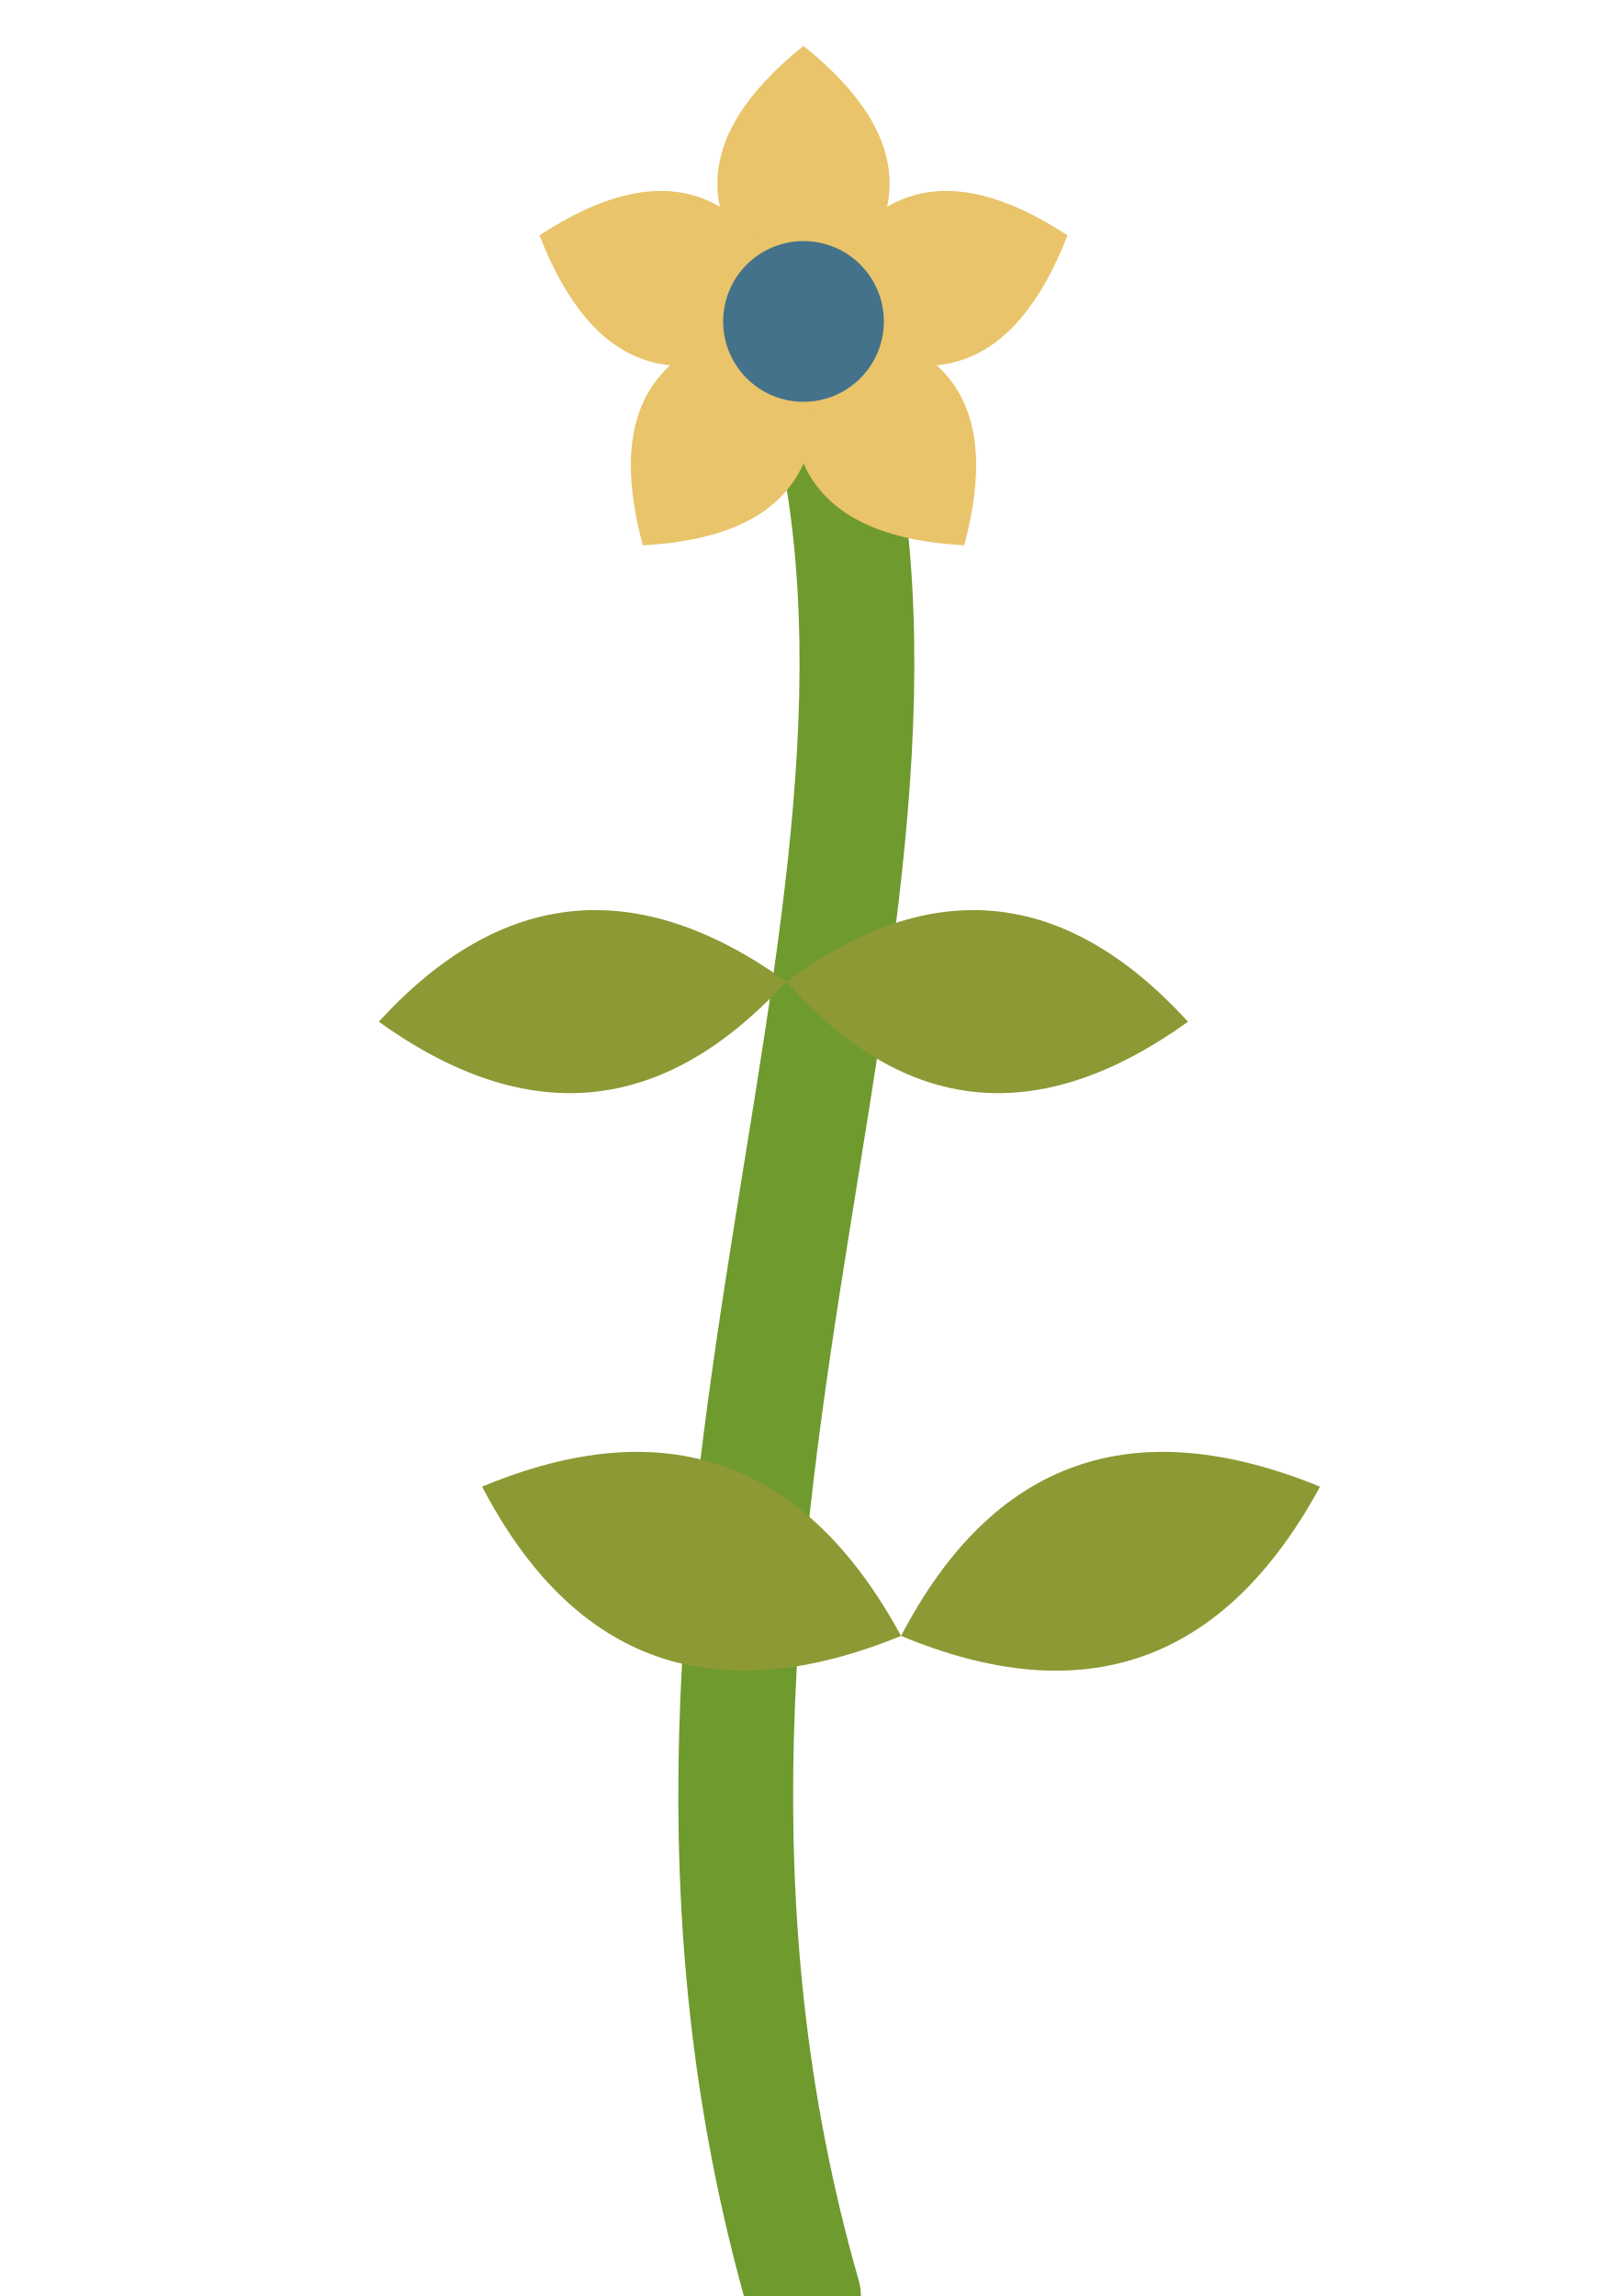
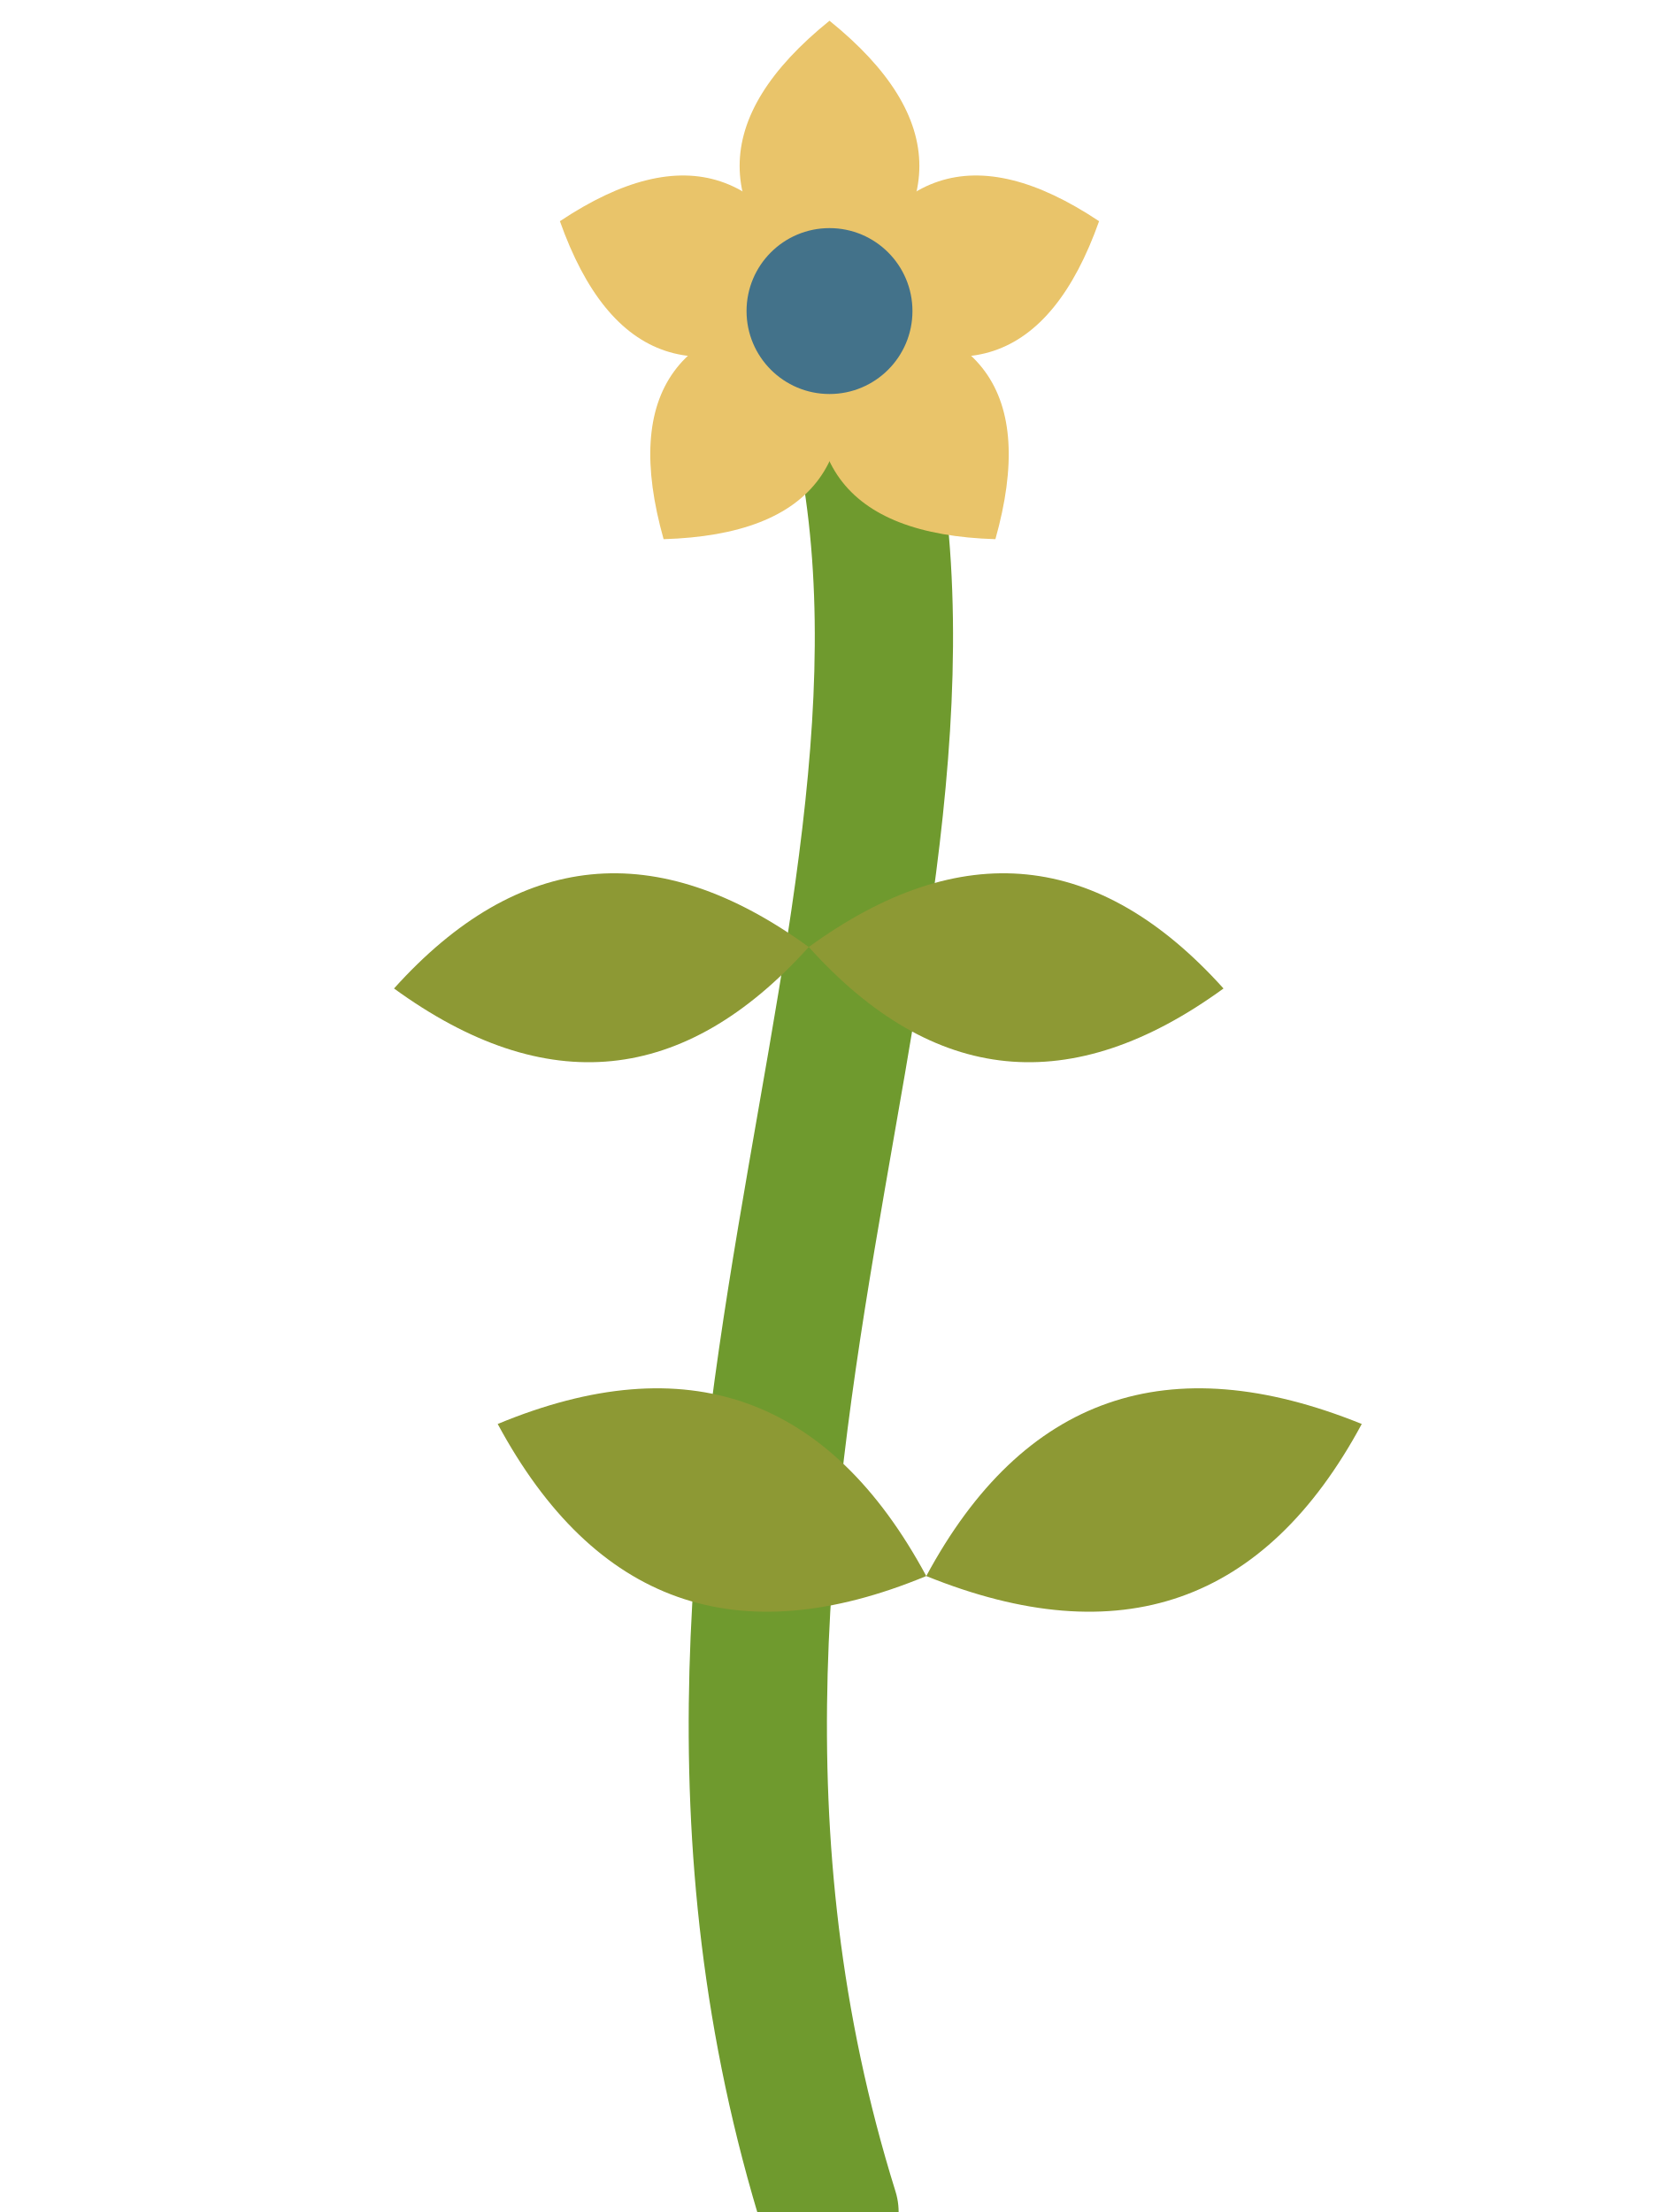
- <svg xmlns="http://www.w3.org/2000/svg" width="28" height="40" viewBox="0 0 28 40" fill="none">
-   <path d="M 14.0 40.0 C 10.1 26.4 17.4 15.2 14.0 5.6" stroke="#6F9A2E" stroke-width="2.0" stroke-linecap="round" />
-   <path d="M 15.7 28.5 Q 13.2 23.9 8.4 25.9 Q 10.8 30.5 15.7 28.5 Z" fill="#8D9934" />
-   <path d="M 15.7 28.5 Q 20.5 30.5 23.0 25.9 Q 18.1 23.9 15.7 28.5 Z" fill="#8D9934" />
-   <path d="M 13.7 17.1 Q 9.8 14.3 6.6 17.8 Q 10.5 20.6 13.7 17.1 Z" fill="#8D9934" />
-   <path d="M 13.7 17.1 Q 16.8 20.6 20.7 17.8 Q 17.5 14.3 13.7 17.1 Z" fill="#8D9934" />
-   <path d="M 14.0 5.6 Q 17.0 3.2 14.0 0.8 Q 11.0 3.2 14.0 5.6 Z" fill="#E9C46A" />
-   <path d="M 14.0 5.6 Q 17.2 7.7 18.6 4.1 Q 15.4 2.0 14.0 5.6 Z" fill="#E9C46A" />
-   <path d="M 14.0 5.6 Q 13.0 9.3 16.8 9.5 Q 17.8 5.8 14.0 5.6 Z" fill="#E9C46A" />
-   <path d="M 14.0 5.6 Q 10.2 5.8 11.2 9.5 Q 15.0 9.3 14.0 5.6 Z" fill="#E9C46A" />
-   <path d="M 14.0 5.6 Q 12.6 2.0 9.4 4.1 Q 10.8 7.7 14.0 5.6 Z" fill="#E9C46A" />
-   <circle cx="14.0" cy="5.6" r="1.4" fill="#43728A" />
+ <svg xmlns="http://www.w3.org/2000/svg" width="24" height="32" viewBox="0 0 24 32" fill="none">
+   <path d="M 12.0 32.0 C 8.6 21.1 14.9 12.2 12.0 4.5" stroke="#6F9A2E" stroke-width="2.0" stroke-linecap="round" />
+   <path d="M 13.4 22.8 Q 11.3 18.9 7.2 20.6 Q 9.3 24.5 13.4 22.8 Z" fill="#8D9934" />
+   <path d="M 13.4 22.8 Q 17.6 24.5 19.7 20.6 Q 15.5 18.9 13.4 22.8 Z" fill="#8D9934" />
+   <path d="M 11.7 13.7 Q 8.4 11.3 5.7 14.3 Q 9.0 16.7 11.7 13.7 Z" fill="#8D9934" />
+   <path d="M 11.7 13.7 Q 14.4 16.7 17.7 14.3 Q 15.0 11.3 11.7 13.7 Z" fill="#8D9934" />
+   <path d="M 12.0 4.5 Q 14.6 2.4 12.0 0.3 Q 9.4 2.4 12.0 4.5 Z" fill="#E9C46A" />
+   <path d="M 12.0 4.5 Q 14.8 6.3 15.9 3.2 Q 13.2 1.4 12.0 4.5 Z" fill="#E9C46A" />
+   <path d="M 12.0 4.5 Q 11.1 7.7 14.4 7.8 Q 15.3 4.6 12.0 4.5 Z" fill="#E9C46A" />
+   <path d="M 12.0 4.5 Q 8.7 4.6 9.6 7.8 Q 12.9 7.7 12.0 4.5 Z" fill="#E9C46A" />
+   <path d="M 12.0 4.5 Q 10.8 1.4 8.1 3.2 Q 9.2 6.3 12.0 4.5 Z" fill="#E9C46A" />
+   <circle cx="12.0" cy="4.5" r="1.2" fill="#43728A" />
</svg>
